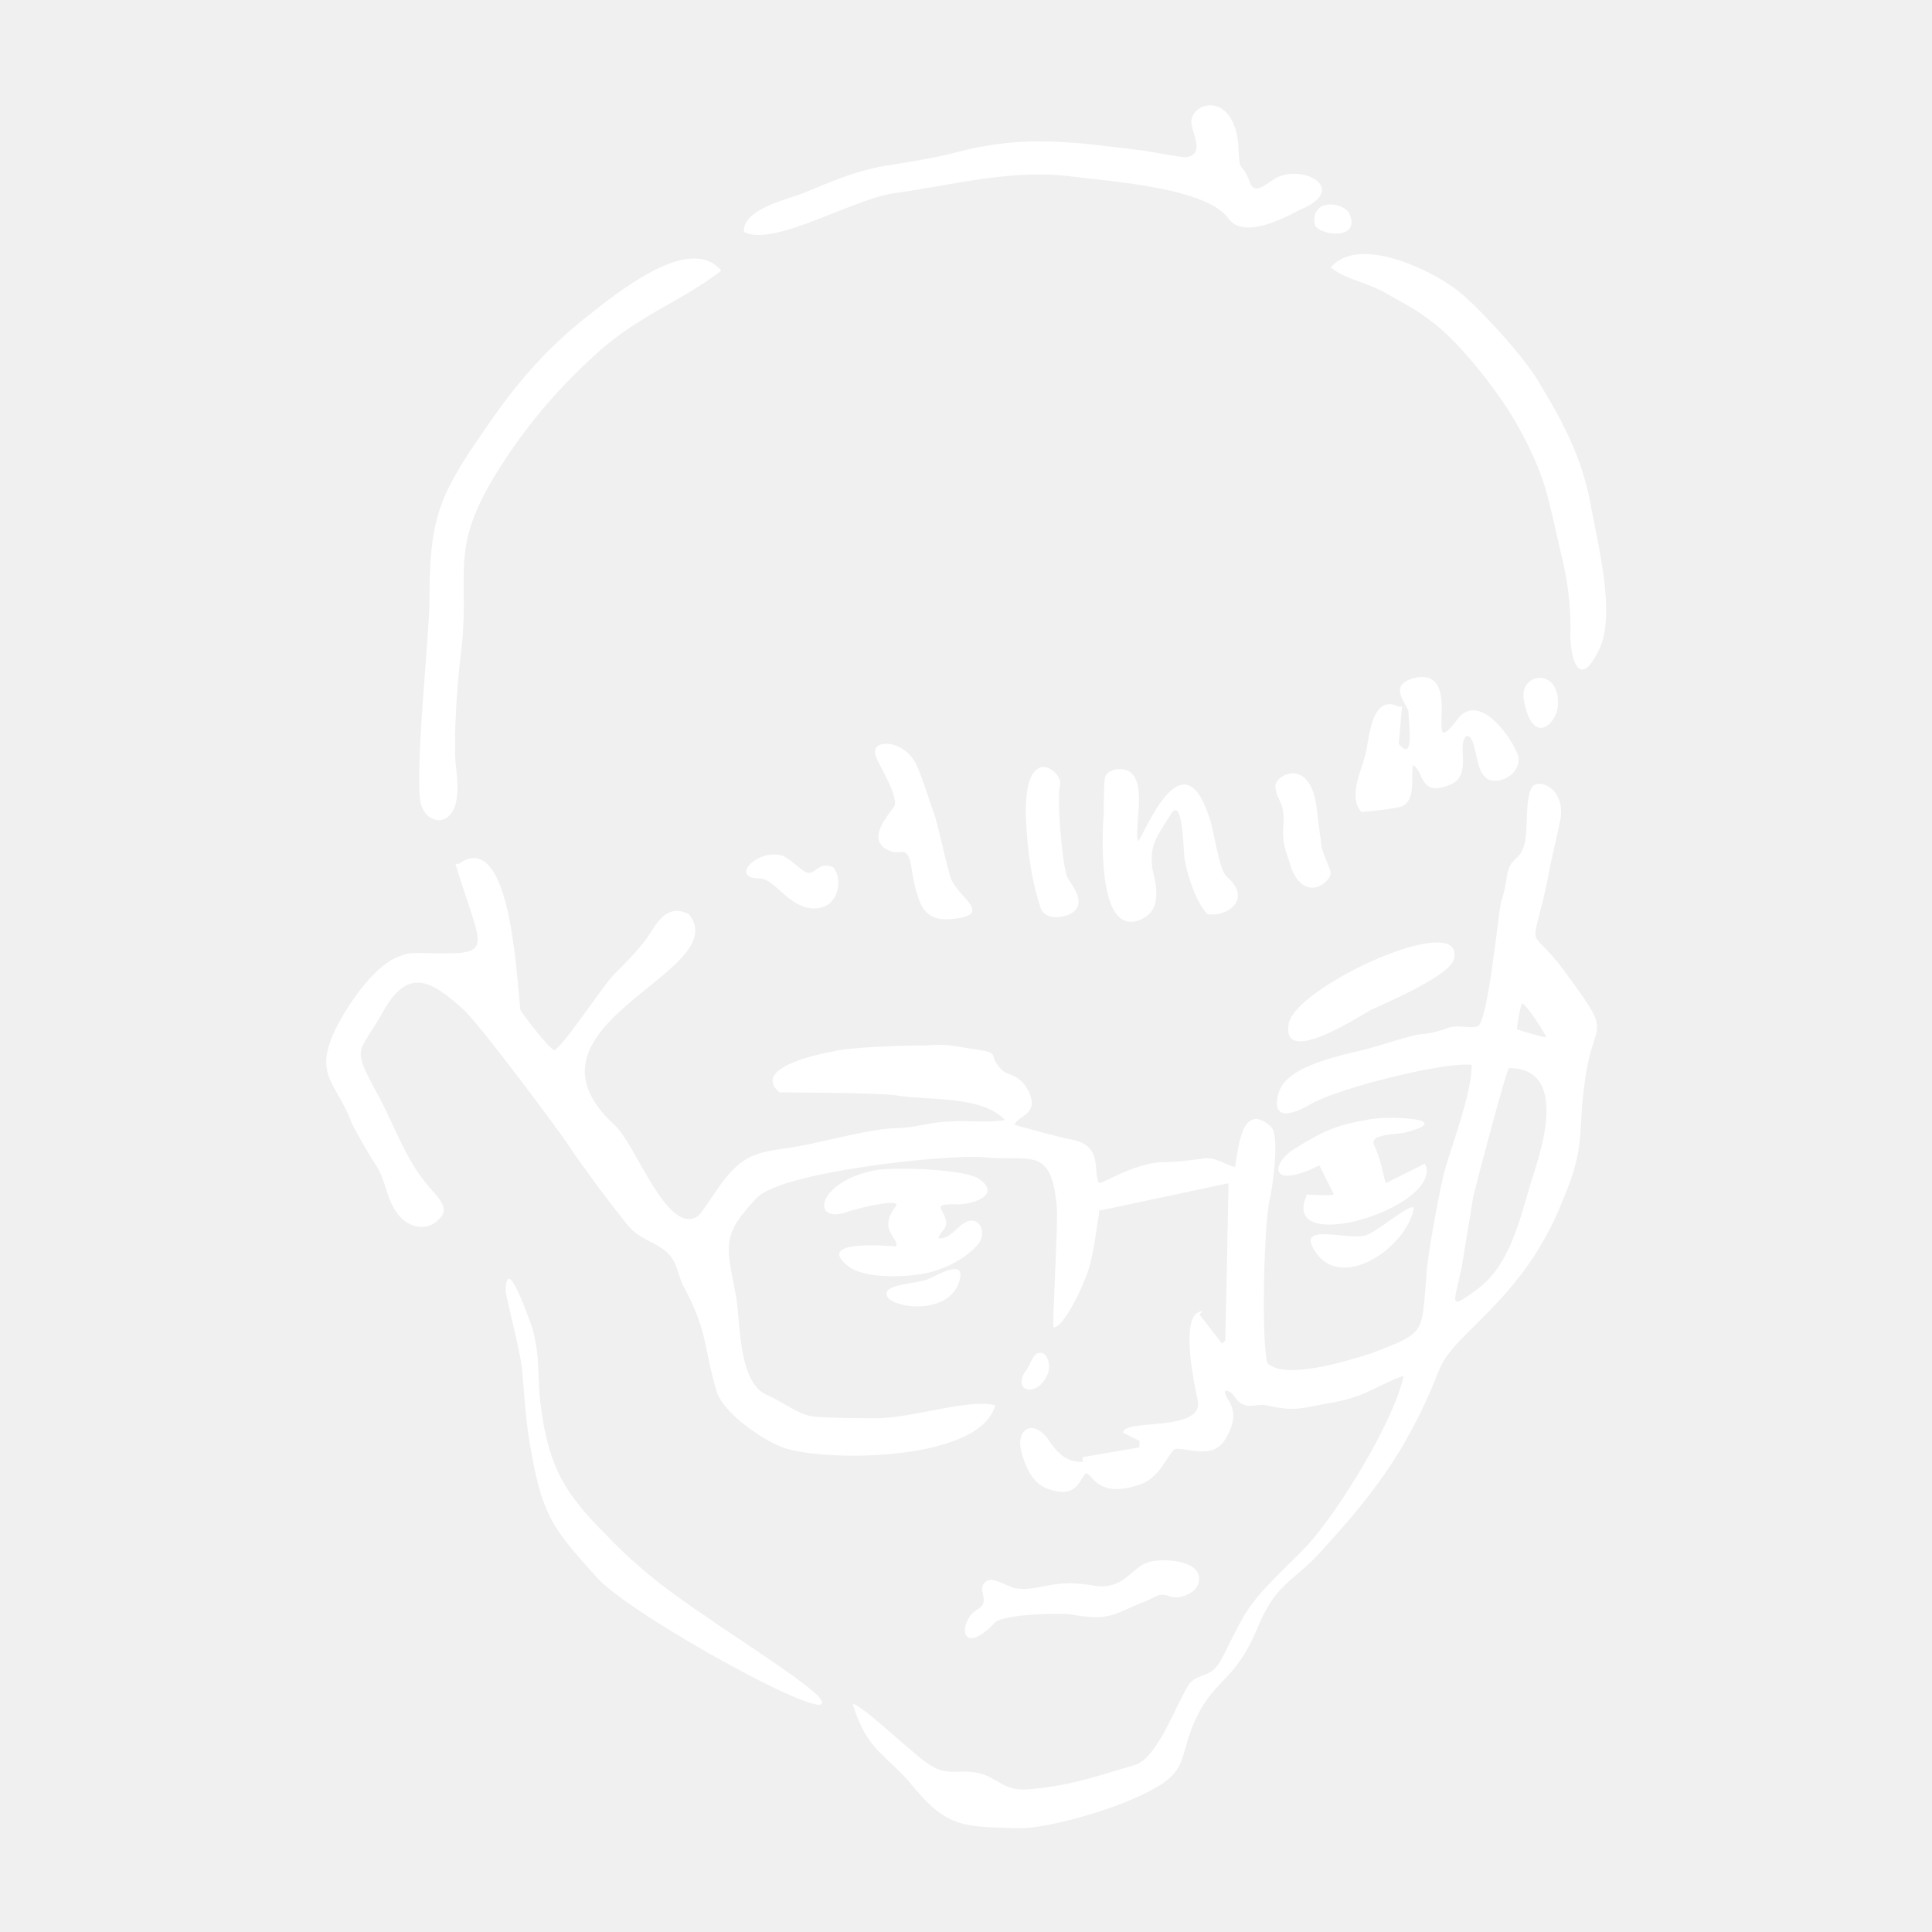
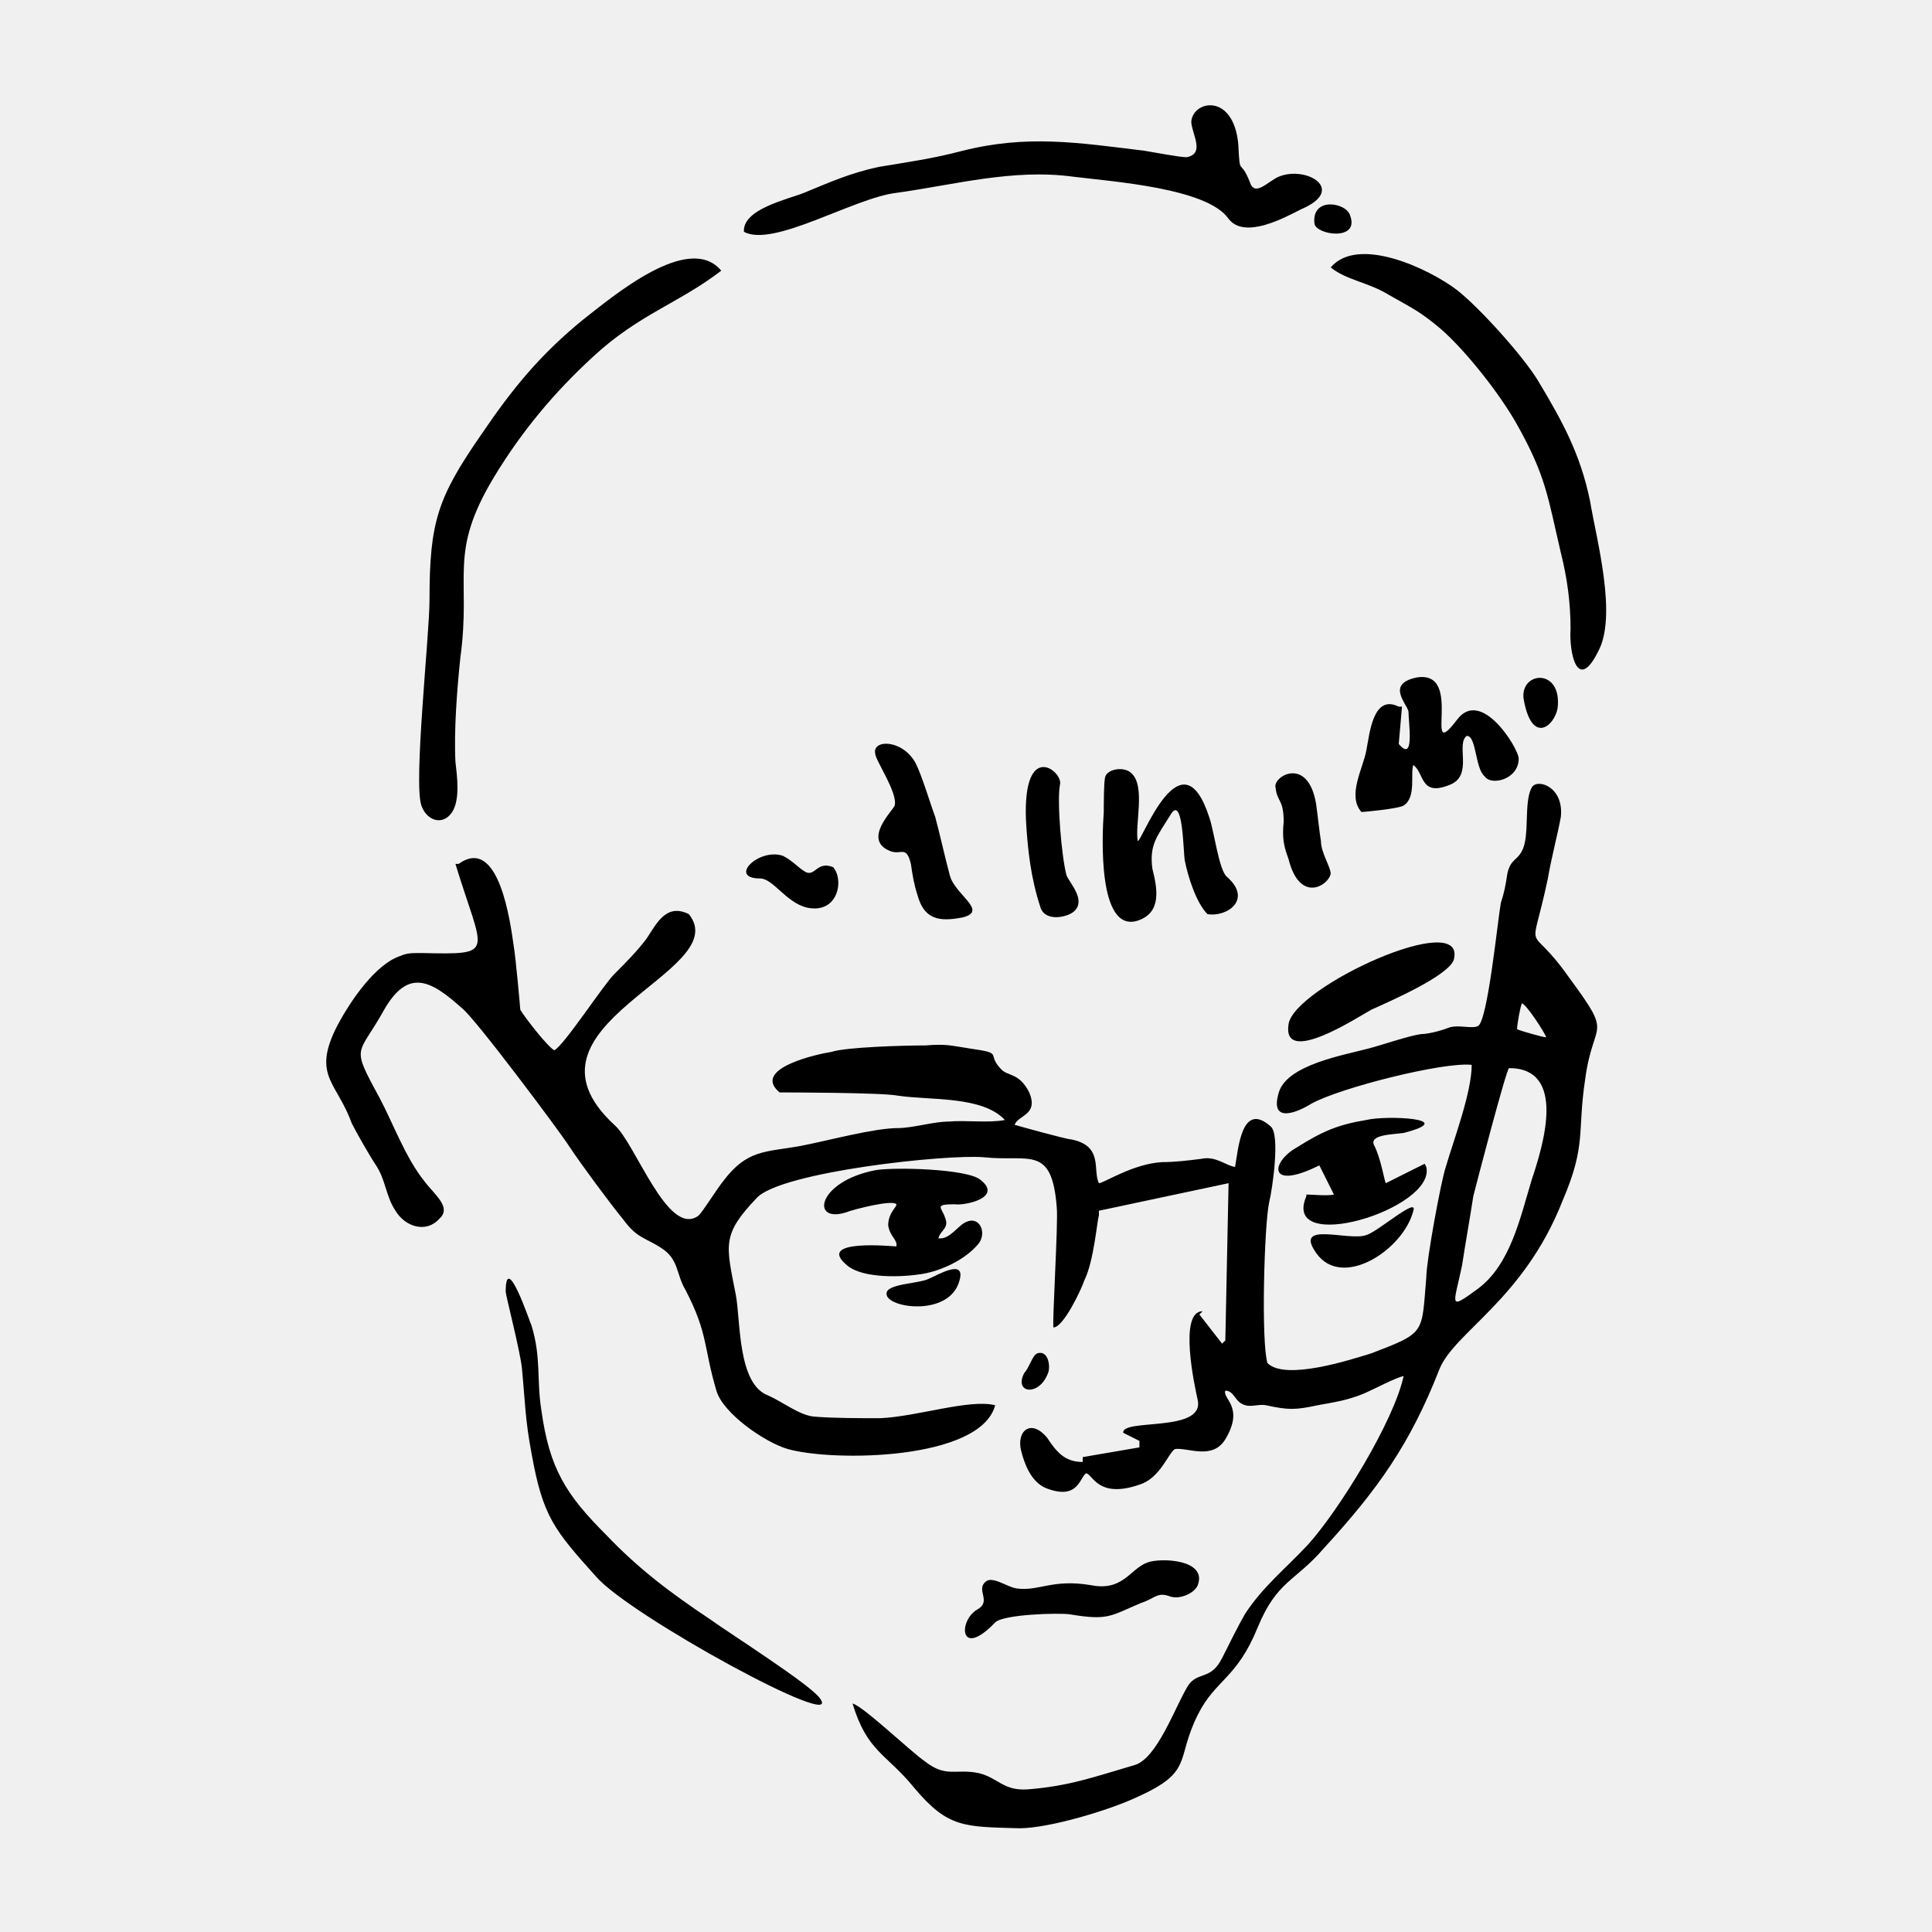
<svg xmlns="http://www.w3.org/2000/svg" xml:space="preserve" width="208px" height="208px" version="1.1" style="shape-rendering:geometricPrecision; text-rendering:geometricPrecision; image-rendering:optimizeQuality; fill-rule:evenodd; clip-rule:evenodd" viewBox="0 0 11.92 11.92">
  <defs>
    <style type="text/css">
   
    .fil1 {fill:none}
    .fil0 {fill:black}
-      @media (prefers-color-scheme: dark)
+      @media (prefers-color-scheme: dark){
    .fil1 {fill:none}
    .fil0 {fill:white}
+         }
   
  </style>
  </defs>
  <g id="圖層_x0020_1">
    <g id="_105553198626688">
      <path class="fil0" d="M9.31 6.59c0.36,0 0.21,0.48 0.14,0.69 -0.07,0.23 -0.13,0.52 -0.33,0.67 -0.19,0.14 -0.15,0.1 -0.1,-0.14 0.02,-0.13 0.05,-0.3 0.07,-0.43 0.02,-0.08 0.2,-0.77 0.22,-0.79zm0.05 -0.24c0,-0.03 0.02,-0.14 0.03,-0.16 0.03,0.01 0.14,0.18 0.15,0.21 -0.02,0 -0.16,-0.04 -0.18,-0.05zm-4.1 4.16c0.09,0.3 0.21,0.31 0.38,0.52 0.21,0.25 0.31,0.24 0.65,0.25 0.18,0 0.55,-0.11 0.72,-0.19 0.36,-0.16 0.24,-0.23 0.38,-0.51 0.11,-0.22 0.24,-0.22 0.37,-0.54 0.12,-0.29 0.23,-0.28 0.41,-0.49 0.33,-0.36 0.53,-0.64 0.71,-1.1 0.09,-0.23 0.52,-0.43 0.76,-1.04 0.15,-0.35 0.09,-0.42 0.14,-0.75 0.05,-0.38 0.18,-0.25 -0.1,-0.63 -0.26,-0.37 -0.24,-0.09 -0.13,-0.61 0.02,-0.12 0.06,-0.27 0.08,-0.38 0.02,-0.19 -0.15,-0.24 -0.18,-0.18 -0.05,0.09 -0.01,0.3 -0.06,0.39 -0.03,0.06 -0.07,0.05 -0.09,0.14 -0.01,0.07 -0.02,0.12 -0.04,0.18 -0.02,0.11 -0.08,0.72 -0.14,0.76 -0.04,0.02 -0.12,-0.01 -0.18,0.01 -0.05,0.02 -0.13,0.04 -0.17,0.04 -0.08,0.01 -0.25,0.07 -0.33,0.09 -0.15,0.04 -0.5,0.1 -0.55,0.27 -0.06,0.2 0.12,0.12 0.2,0.07 0.18,-0.1 0.82,-0.26 0.99,-0.24 0,0.17 -0.11,0.46 -0.16,0.63 -0.03,0.09 -0.12,0.58 -0.12,0.68 -0.03,0.35 0,0.34 -0.34,0.47 -0.13,0.04 -0.53,0.17 -0.64,0.06 -0.04,-0.13 -0.02,-0.85 0.01,-0.99 0.02,-0.08 0.07,-0.42 0.01,-0.47 -0.18,-0.16 -0.2,0.14 -0.22,0.25 -0.06,-0.01 -0.12,-0.07 -0.21,-0.05 -0.08,0.01 -0.16,0.02 -0.24,0.02 -0.18,0.01 -0.36,0.13 -0.39,0.13 -0.04,-0.08 0.03,-0.23 -0.17,-0.27 -0.03,0 -0.35,-0.09 -0.35,-0.09 0.02,-0.06 0.15,-0.06 0.09,-0.2 -0.06,-0.12 -0.13,-0.1 -0.17,-0.14 -0.1,-0.1 0.02,-0.1 -0.19,-0.13 -0.13,-0.02 -0.15,-0.03 -0.28,-0.02 -0.13,0 -0.49,0.01 -0.58,0.04 -0.07,0.01 -0.5,0.1 -0.32,0.25 0,0 0.63,0 0.73,0.02 0.2,0.03 0.52,0 0.66,0.15 -0.1,0.02 -0.24,0 -0.35,0.01 -0.09,0 -0.22,0.04 -0.31,0.04 -0.15,0 -0.44,0.08 -0.6,0.11 -0.22,0.04 -0.33,0.02 -0.48,0.22 -0.04,0.05 -0.12,0.18 -0.15,0.21 -0.19,0.14 -0.39,-0.45 -0.52,-0.56 -0.67,-0.62 0.75,-0.94 0.46,-1.3 -0.14,-0.07 -0.2,0.06 -0.26,0.15 -0.06,0.08 -0.13,0.15 -0.2,0.22 -0.07,0.07 -0.31,0.44 -0.37,0.47 -0.04,-0.02 -0.18,-0.2 -0.21,-0.25 0,-0.01 -0.03,-0.34 -0.04,-0.39 -0.02,-0.14 -0.09,-0.69 -0.34,-0.51l-0.02 0c0.17,0.56 0.26,0.56 -0.21,0.55 -0.08,0 -0.09,0 -0.16,0.03 -0.15,0.07 -0.3,0.3 -0.37,0.44 -0.14,0.29 0.01,0.33 0.1,0.58 0.03,0.06 0.11,0.2 0.15,0.26 0.06,0.09 0.06,0.19 0.12,0.28 0.06,0.1 0.19,0.14 0.27,0.05 0.08,-0.07 -0.03,-0.15 -0.09,-0.23 -0.12,-0.15 -0.19,-0.35 -0.28,-0.52 -0.18,-0.33 -0.13,-0.25 0.03,-0.54 0.15,-0.26 0.29,-0.18 0.48,-0.01 0.08,0.06 0.61,0.77 0.66,0.85 0.08,0.12 0.25,0.35 0.34,0.46 0.08,0.11 0.14,0.11 0.23,0.17 0.11,0.07 0.09,0.16 0.15,0.26 0.14,0.27 0.11,0.35 0.19,0.62 0.04,0.14 0.3,0.32 0.44,0.36 0.28,0.08 1.19,0.07 1.28,-0.27 -0.16,-0.04 -0.48,0.07 -0.71,0.08 -0.13,0 -0.29,0 -0.41,-0.01 -0.09,-0.01 -0.19,-0.09 -0.28,-0.13 -0.19,-0.07 -0.17,-0.46 -0.2,-0.62 -0.06,-0.31 -0.09,-0.37 0.13,-0.6 0.15,-0.16 1.17,-0.27 1.4,-0.25 0.28,0.03 0.42,-0.08 0.45,0.31 0.01,0.09 -0.03,0.73 -0.02,0.74 0.06,0 0.17,-0.23 0.19,-0.29 0.06,-0.12 0.08,-0.38 0.09,-0.4l0 -0.03 0.8 -0.17 -0.02 0.97 -0.02 0.02 -0.14 -0.18 0.02 -0.02c-0.15,0 -0.05,0.46 -0.03,0.55 0.04,0.2 -0.47,0.11 -0.46,0.2l0.1 0.05 0 0.04 -0.35 0.06 0 0.03c-0.11,0 -0.16,-0.06 -0.22,-0.15 -0.1,-0.12 -0.19,-0.04 -0.16,0.08 0.02,0.08 0.06,0.19 0.15,0.23 0.2,0.08 0.21,-0.06 0.25,-0.09 0.04,0 0.07,0.16 0.33,0.07 0.13,-0.04 0.18,-0.2 0.22,-0.22 0.08,-0.01 0.23,0.07 0.31,-0.06 0.12,-0.2 -0.02,-0.25 0,-0.3 0.05,0 0.06,0.06 0.1,0.08 0.05,0.03 0.1,0 0.15,0.01 0.14,0.03 0.18,0.03 0.32,0 0.11,-0.02 0.18,-0.03 0.28,-0.07 0.07,-0.03 0.2,-0.1 0.25,-0.11 -0.06,0.28 -0.4,0.83 -0.59,1.04 -0.14,0.15 -0.28,0.26 -0.39,0.43 -0.04,0.07 -0.1,0.19 -0.14,0.27 -0.07,0.14 -0.15,0.08 -0.21,0.17 -0.08,0.13 -0.19,0.45 -0.33,0.49 -0.24,0.07 -0.4,0.13 -0.66,0.15 -0.15,0.01 -0.18,-0.07 -0.3,-0.1 -0.14,-0.03 -0.2,0.03 -0.33,-0.07 -0.1,-0.07 -0.38,-0.34 -0.45,-0.36z" />
      <path class="fil0" d="M4.45 1.67c-0.2,-0.24 -0.67,0.16 -0.85,0.3 -0.27,0.22 -0.44,0.43 -0.63,0.71 -0.27,0.39 -0.32,0.54 -0.32,1.02 0,0.22 -0.1,1.13 -0.05,1.27 0.03,0.09 0.13,0.13 0.19,0.04 0.05,-0.08 0.03,-0.22 0.02,-0.31 -0.01,-0.19 0.01,-0.45 0.03,-0.64 0.07,-0.51 -0.08,-0.64 0.21,-1.12 0.17,-0.28 0.37,-0.52 0.61,-0.74 0.28,-0.26 0.53,-0.33 0.79,-0.53z" />
      <path class="fil0" d="M4.59 1.43c0.18,0.1 0.68,-0.21 0.94,-0.24 0.36,-0.05 0.72,-0.15 1.09,-0.1 0.24,0.03 0.83,0.07 0.96,0.26 0.1,0.13 0.35,-0.01 0.45,-0.06 0.28,-0.12 0.03,-0.27 -0.14,-0.2 -0.07,0.03 -0.15,0.13 -0.18,0.03 -0.06,-0.15 -0.06,-0.02 -0.07,-0.23 -0.03,-0.32 -0.28,-0.27 -0.29,-0.14 0,0.07 0.09,0.2 -0.03,0.22 -0.04,0 -0.2,-0.03 -0.26,-0.04 -0.41,-0.05 -0.72,-0.1 -1.12,0 -0.19,0.05 -0.34,0.07 -0.52,0.1 -0.18,0.04 -0.29,0.09 -0.46,0.16 -0.1,0.04 -0.38,0.1 -0.37,0.24z" />
      <path class="fil0" d="M9.36 2.62c0.18,0.32 0.19,0.45 0.27,0.79 0.04,0.16 0.06,0.31 0.06,0.47 -0.01,0.14 0.04,0.4 0.17,0.14 0.12,-0.22 -0.01,-0.69 -0.05,-0.93 -0.06,-0.29 -0.17,-0.49 -0.32,-0.74 -0.09,-0.15 -0.36,-0.45 -0.5,-0.56 -0.17,-0.13 -0.61,-0.34 -0.78,-0.14 0.1,0.08 0.23,0.09 0.36,0.17 0.14,0.08 0.19,0.1 0.32,0.21 0.16,0.14 0.37,0.41 0.47,0.59z" />
      <path class="fil0" d="M3.28 8.97c0.07,0.39 0.14,0.47 0.4,0.76 0.21,0.24 1.53,0.96 1.38,0.75 -0.05,-0.08 -0.57,-0.41 -0.68,-0.49 -0.24,-0.16 -0.44,-0.31 -0.64,-0.52 -0.25,-0.25 -0.35,-0.41 -0.4,-0.77 -0.03,-0.19 0,-0.32 -0.06,-0.52 -0.01,-0.02 -0.16,-0.47 -0.16,-0.21 0,0.02 0.09,0.37 0.1,0.47 0.02,0.21 0.02,0.32 0.06,0.53z" />
      <path class="fil0" d="M9.05 4.54c0.06,0 0.05,0.2 0.11,0.25 0.04,0.06 0.21,0.02 0.21,-0.11 0,-0.06 -0.23,-0.44 -0.38,-0.24 -0.22,0.29 0.05,-0.31 -0.25,-0.26 -0.19,0.04 -0.06,0.16 -0.05,0.21 0,0.07 0.04,0.32 -0.06,0.2l0.02 -0.23 -0.02 0c-0.16,-0.08 -0.18,0.17 -0.2,0.27 -0.02,0.11 -0.12,0.28 -0.03,0.38 0.01,0 0.23,-0.02 0.26,-0.04 0.08,-0.05 0.04,-0.2 0.06,-0.25 0.07,0.05 0.04,0.2 0.23,0.12 0.14,-0.06 0.03,-0.25 0.1,-0.3z" />
      <path class="fil0" d="M5.79 7.64c0.01,-0.05 0.07,-0.06 0.04,-0.13 -0.02,-0.06 -0.07,-0.08 0.06,-0.08 0.06,0.01 0.3,-0.04 0.16,-0.15 -0.08,-0.07 -0.54,-0.08 -0.65,-0.06 -0.36,0.07 -0.4,0.33 -0.18,0.26 0.05,-0.02 0.29,-0.08 0.31,-0.05 0.01,0.01 -0.05,0.05 -0.05,0.13 0.01,0.07 0.06,0.09 0.05,0.13 -0.02,0 -0.51,-0.05 -0.3,0.12 0.1,0.08 0.34,0.07 0.46,0.05 0.12,-0.02 0.27,-0.09 0.35,-0.19 0.05,-0.07 0,-0.17 -0.08,-0.13 -0.05,0.02 -0.1,0.11 -0.17,0.1z" />
      <path class="fil0" d="M7.02 5.19c-0.02,-0.1 0.05,-0.34 -0.04,-0.42 -0.04,-0.04 -0.14,-0.03 -0.16,0.02 -0.01,0.02 -0.01,0.18 -0.01,0.22 -0.01,0.14 -0.04,0.75 0.21,0.67 0.15,-0.05 0.12,-0.2 0.09,-0.32 -0.02,-0.15 0.03,-0.2 0.11,-0.33 0.08,-0.14 0.08,0.23 0.09,0.28 0.02,0.1 0.07,0.26 0.14,0.33 0.12,0.02 0.28,-0.09 0.12,-0.23 -0.05,-0.04 -0.08,-0.29 -0.11,-0.37 -0.17,-0.52 -0.41,0.14 -0.44,0.15z" />
      <path class="fil0" d="M8.55 7.3c-0.01,-0.02 -0.03,-0.15 -0.07,-0.23 -0.04,-0.07 0.11,-0.07 0.18,-0.08 0.35,-0.09 -0.11,-0.11 -0.23,-0.08 -0.18,0.03 -0.27,0.07 -0.43,0.17 -0.16,0.09 -0.18,0.27 0.14,0.11l0.09 0.18c-0.04,0.01 -0.13,0 -0.17,0l0 0.01c-0.16,0.37 0.8,0.08 0.74,-0.18l-0.01 -0.02 -0.24 0.12z" />
      <path class="fil0" d="M7.39 9.78c0.06,-0.16 -0.23,-0.17 -0.31,-0.14 -0.11,0.04 -0.15,0.18 -0.35,0.14 -0.24,-0.04 -0.32,0.04 -0.46,0.02 -0.06,-0.01 -0.15,-0.08 -0.19,-0.04 -0.06,0.05 0.04,0.12 -0.05,0.17 -0.12,0.07 -0.11,0.31 0.11,0.08 0.05,-0.05 0.39,-0.06 0.46,-0.05 0.24,0.04 0.25,0.01 0.44,-0.07 0.09,-0.03 0.1,-0.07 0.18,-0.04 0.06,0.02 0.15,-0.02 0.17,-0.07z" />
      <path class="fil0" d="M5.49 5.25c0.07,0.03 0.1,-0.04 0.13,0.08 0.01,0.07 0.02,0.13 0.04,0.19 0.04,0.15 0.13,0.17 0.28,0.14 0.16,-0.04 -0.05,-0.14 -0.08,-0.26 -0.03,-0.11 -0.06,-0.25 -0.09,-0.36 -0.03,-0.08 -0.08,-0.25 -0.12,-0.33 -0.08,-0.15 -0.27,-0.15 -0.25,-0.06 0,0.04 0.14,0.24 0.12,0.32 -0.01,0.03 -0.2,0.21 -0.03,0.28z" />
      <path class="fil0" d="M8.97 5.92c0.08,-0.32 -0.99,0.17 -1.02,0.4 -0.04,0.26 0.42,-0.04 0.51,-0.09 0.11,-0.05 0.48,-0.21 0.51,-0.31z" />
      <path class="fil0" d="M6.54 4.84c0.02,-0.08 -0.23,-0.28 -0.21,0.22 0.01,0.18 0.03,0.36 0.09,0.54 0.03,0.09 0.17,0.06 0.21,0.02 0.07,-0.07 -0.03,-0.17 -0.05,-0.22 -0.03,-0.11 -0.06,-0.46 -0.04,-0.56z" />
      <path class="fil0" d="M7.87 4.86c0.01,0.09 0.05,0.07 0.05,0.21 -0.01,0.1 0,0.15 0.03,0.23 0.07,0.28 0.25,0.16 0.26,0.09 0,-0.04 -0.06,-0.13 -0.06,-0.2 -0.01,-0.06 -0.02,-0.16 -0.03,-0.23 -0.05,-0.3 -0.27,-0.17 -0.25,-0.1z" />
      <path class="fil0" d="M5.14 5.35c-0.1,-0.04 -0.11,0.06 -0.17,0.03 -0.05,-0.03 -0.08,-0.07 -0.14,-0.1 -0.15,-0.05 -0.34,0.14 -0.14,0.14 0.08,0 0.16,0.15 0.29,0.18 0.19,0.04 0.23,-0.17 0.16,-0.25z" />
      <path class="fil0" d="M8.72 7.47c0.03,-0.09 -0.22,0.13 -0.29,0.15 -0.11,0.04 -0.45,-0.09 -0.31,0.11 0.16,0.23 0.54,-0.02 0.6,-0.26z" />
      <path class="fil0" d="M5.92 7.9c0.04,-0.14 -0.14,-0.03 -0.19,-0.01 -0.06,0.03 -0.26,0.03 -0.26,0.09 -0.01,0.09 0.39,0.15 0.45,-0.08z" />
      <path class="fil0" d="M9.4 4.31c0.05,0.29 0.19,0.17 0.21,0.06 0.03,-0.25 -0.23,-0.23 -0.21,-0.06z" />
      <path class="fil0" d="M8.11 1.38c0.01,0.07 0.28,0.11 0.22,-0.05 -0.02,-0.08 -0.24,-0.12 -0.22,0.05z" />
      <path class="fil0" d="M6.47 8.46c0.01,-0.05 -0.01,-0.13 -0.07,-0.11 -0.03,0.01 -0.05,0.09 -0.08,0.12 -0.07,0.13 0.1,0.15 0.15,-0.01z" />
    </g>
    <rect class="fil1" width="11.92" height="11.92" />
  </g>
</svg>
